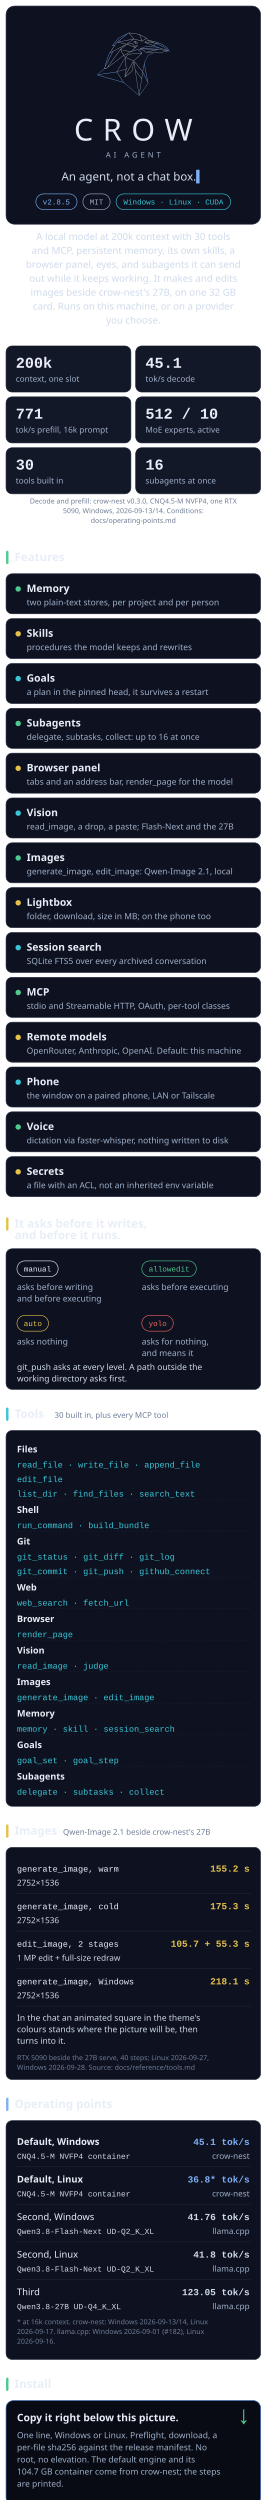
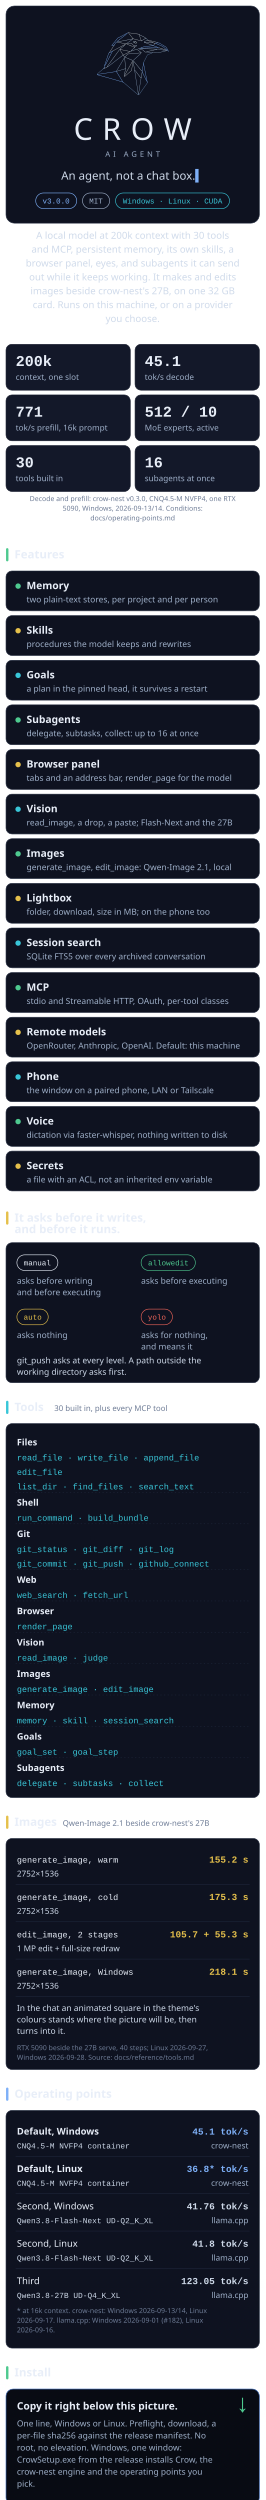
- <svg xmlns="http://www.w3.org/2000/svg" viewBox="0 0 440 4126" width="440" height="4126" role="img" aria-label="Crow: an agent, not a chat box. Features, tools, images, operating points.">
+ <svg xmlns="http://www.w3.org/2000/svg" viewBox="0 0 440 4146" width="440" height="4146" role="img" aria-label="Crow: an agent, not a chat box. Features, tools, images, operating points.">
  <rect x="10" y="10" width="420" height="360" rx="14" fill="#0e1220" stroke="#1c2438" />
  <g transform="translate(130 16) scale(0.176)">
    <g fill="none" stroke-width="3" stroke-linejoin="round" stroke-linecap="round">
      <path stroke="#6789b2" d="M642 273 650 285" />
      <path stroke="#6789b2" d="M699 404 693 409 651 426 615 496" />
      <path stroke="#6789b2" d="M239 554 183 601 178 610" />
      <path stroke="#6789b2" d="M650 689 573 799 567 802" />
      <path stroke="#6789b2" d="M428 688 563 803" />
      <path stroke="#90a7c2" d="M508 281 457 317" />
      <path stroke="#90a7c2" d="M647 289 622 301" />
      <path stroke="#90a7c2" d="M526 361 498 385" />
      <path stroke="#90a7c2" d="M755 371 820 386 823 389" />
      <path stroke="#90a7c2" d="M833 387 823 389" />
      <path stroke="#90a7c2" d="M823 389 758 405 699 404" />
      <path stroke="#90a7c2" d="M644 399 699 404" />
      <path stroke="#90a7c2" d="M587 414 515 480" />
      <path stroke="#90a7c2" d="M417 431 283 534 272 539" />
      <path stroke="#90a7c2" d="M436 453 433 454 362 573 360 581" />
      <path stroke="#90a7c2" d="M445 556 360 581" />
      <path stroke="#90a7c2" d="M530 572 564 793 567 794" />
      <path stroke="#90a7c2" d="M591 643 567 794" />
      <path stroke="#90a7c2" d="M563 803 567 802" />
      <path stroke="#90a7c2" d="M567 794 567 802" />
      <path stroke="#acbece" d="M572 235 625 261 635 269" />
      <path stroke="#acbece" d="M635 269 593 295" />
      <path stroke="#acbece" d="M635 269 642 273" />
      <path stroke="#acbece" d="M510 276 508 281" />
      <path stroke="#acbece" d="M510 276 376 302 368 306" />
      <path stroke="#acbece" d="M622 301 620 307 624 307" />
      <path stroke="#acbece" d="M534 297 515 302 517 306 532 313" />
      <path stroke="#acbece" d="M624 307 625 310 698 336 700 340" />
      <path stroke="#acbece" d="M624 307 699 311" />
      <path stroke="#acbece" d="M437 335 396 368" />
      <path stroke="#acbece" d="M549 337 544 345 529 355" />
      <path stroke="#acbece" d="M549 337 525 342" />
      <path stroke="#acbece" d="M498 385 497 390" />
      <path stroke="#acbece" d="M578 367 739 372" />
      <path stroke="#acbece" d="M562 369 575 370" />
      <path stroke="#acbece" d="M575 370 579 374 607 380 629 400 644 399" />
      <path stroke="#acbece" d="M739 372 737 375 648 395 644 399" />
      <path stroke="#acbece" d="M739 372 755 371" />
      <path stroke="#acbece" d="M388 376 275 531 272 539" />
      <path stroke="#acbece" d="M497 390 485 394" />
      <path stroke="#acbece" d="M497 390 551 373 590 403 591 407" />
      <path stroke="#acbece" d="M591 407 587 414" />
      <path stroke="#acbece" d="M591 407 465 418 438 447" />
      <path stroke="#acbece" d="M422 430 437 447" />
      <path stroke="#acbece" d="M438 448 515 480" />
      <path stroke="#acbece" d="M436 453 445 556" />
      <path stroke="#acbece" d="M515 484 523 488 594 575 600 578" />
      <path stroke="#acbece" d="M514 491 518 497 530 572" />
      <path stroke="#acbece" d="M272 539 265 547 248 551" />
      <path stroke="#acbece" d="M243 545 248 551" />
      <path stroke="#acbece" d="M248 551 239 554" />
      <path stroke="#acbece" d="M445 556 434 608 434 622" />
      <path stroke="#acbece" d="M530 572 535 574 587 642 591 643" />
      <path stroke="#acbece" d="M601 586 591 643" />
      <path stroke="#b9c0c4" d="M474 218 567 231 572 235" />
      <path stroke="#b9c0c4" d="M474 218 475 223 515 274" />
      <path stroke="#b9c0c4" d="M474 218 467 218" />
      <path stroke="#b9c0c4" d="M572 235 593 295" />
      <path stroke="#b9c0c4" d="M515 274 510 276" />
      <path stroke="#b9c0c4" d="M515 274 593 295" />
      <path stroke="#b9c0c4" d="M457 317 455 322" />
      <path stroke="#b9c0c4" d="M650 285 743 309 747 313" />
      <path stroke="#b9c0c4" d="M647 289 697 307 699 311" />
      <path stroke="#b9c0c4" d="M534 297 532 313" />
      <path stroke="#b9c0c4" d="M534 297 547 306 552 314 533 316 532 313" />
      <path stroke="#b9c0c4" d="M368 306 447 323" />
      <path stroke="#b9c0c4" d="M699 311 720 317" />
      <path stroke="#b9c0c4" d="M720 317 708 340" />
      <path stroke="#b9c0c4" d="M455 322 447 323" />
      <path stroke="#b9c0c4" d="M447 323 438 331" />
      <path stroke="#b9c0c4" d="M458 323 500 317 525 342" />
      <path stroke="#b9c0c4" d="M458 323 461 327 528 354" />
      <path stroke="#b9c0c4" d="M438 331 437 335" />
      <path stroke="#b9c0c4" d="M396 368 393 375" />
      <path stroke="#b9c0c4" d="M438 331 433 331 322 390" />
      <path stroke="#b9c0c4" d="M338 333 292 405" />
      <path stroke="#b9c0c4" d="M525 342 528 354" />
      <path stroke="#b9c0c4" d="M529 355 526 361" />
      <path stroke="#b9c0c4" d="M759 359 828 382" />
      <path stroke="#b9c0c4" d="M393 375 401 394 422 428" />
      <path stroke="#b9c0c4" d="M393 375 388 376" />
      <path stroke="#b9c0c4" d="M393 375 485 394" />
      <path stroke="#b9c0c4" d="M828 382 833 387" />
      <path stroke="#b9c0c4" d="M485 394 484 397 422 428" />
      <path stroke="#b9c0c4" d="M422 430 417 431" />
      <path stroke="#b9c0c4" d="M514 488 506 493 434 622" />
      <path stroke="#b9c0c4" d="M514 491 501 573 438 628 433 629" />
      <path stroke="#b9c0c4" d="M434 622 433 629" />
      <path stroke="#7eb0f8" d="M467 218 452 228" />
      <path stroke="#7eb0f8" d="M452 228 449 234 366 298 363 305" />
      <path stroke="#7eb0f8" d="M452 228 447 228 371 268 317 334 316 339" />
      <path stroke="#7eb0f8" d="M363 305 355 308 338 333" />
      <path stroke="#7eb0f8" d="M747 313 725 317" />
      <path stroke="#7eb0f8" d="M747 313 761 314 825 352 843 380 844 386" />
      <path stroke="#7eb0f8" d="M725 317 795 347 830 378" />
      <path stroke="#7eb0f8" d="M322 390 319 394" />
      <path stroke="#7eb0f8" d="M338 333 316 339" />
      <path stroke="#7eb0f8" d="M700 340 623 348 592 358 591 361" />
      <path stroke="#7eb0f8" d="M700 340 708 340" />
      <path stroke="#7eb0f8" d="M708 340 745 354 747 358" />
      <path stroke="#7eb0f8" d="M747 358 595 363 591 361" />
      <path stroke="#7eb0f8" d="M747 358 759 359" />
      <path stroke="#7eb0f8" d="M591 361 580 363 578 367" />
      <path stroke="#7eb0f8" d="M830 378 836 380 838 386" />
      <path stroke="#7eb0f8" d="M844 386 851 394" />
      <path stroke="#7eb0f8" d="M319 394 262 508 249 528" />
      <path stroke="#7eb0f8" d="M319 394 292 405" />
      <path stroke="#7eb0f8" d="M615 496 614 508" />
      <path stroke="#7eb0f8" d="M292 405 285 413 248 523 249 528" />
      <path stroke="#7eb0f8" d="M614 508 600 578" />
      <path stroke="#7eb0f8" d="M614 508 647 674" />
      <path stroke="#7eb0f8" d="M249 528 243 545" />
      <path stroke="#7eb0f8" d="M243 545 239 554" />
      <path stroke="#7eb0f8" d="M600 578 601 586" />
      <path stroke="#7eb0f8" d="M358 583 178 610" />
      <path stroke="#7eb0f8" d="M358 583 415 675 416 681" />
      <path stroke="#7eb0f8" d="M601 586 643 672 647 674" />
      <path stroke="#7eb0f8" d="M178 610 179 614 416 681" />
      <path stroke="#7eb0f8" d="M647 674 650 689" />
      <path stroke="#7eb0f8" d="M416 681 428 688" />
    </g>
  </g>
  <text x="220.0" y="232" font-family="-apple-system,BlinkMacSystemFont,'Segoe UI','Noto Sans',Helvetica,Arial,sans-serif" font-size="50" font-weight="300" fill="#e8eef8" text-anchor="middle" letter-spacing="16">CROW</text>
  <text x="220.0" y="260" font-family="-apple-system,BlinkMacSystemFont,'Segoe UI','Noto Sans',Helvetica,Arial,sans-serif" font-size="12.5" font-weight="400" fill="#9fb0c9" text-anchor="middle" letter-spacing="5">AI AGENT</text>
  <text x="220.0" y="298" text-anchor="middle" font-family="-apple-system,BlinkMacSystemFont,'Segoe UI','Noto Sans',Helvetica,Arial,sans-serif" font-size="19" fill="#cfdaea">An agent, not a chat box.<tspan fill="#7eb0f8">▍<animate attributeName="opacity" values="1;1;0;0" keyTimes="0;.5;.5;1" dur="1.1s" repeatCount="indefinite" />
    </tspan>
  </text>
  <rect x="59.2" y="320" width="68" height="26" rx="13" fill="none" stroke="#7eb0f8" />
-   <text x="93" y="337.5" font-family="ui-monospace,SFMono-Regular,'SF Mono',Menlo,Consolas,'Liberation Mono',monospace" font-size="12.5" font-weight="400" fill="#7eb0f8" text-anchor="middle" letter-spacing="0">v2.8.5</text>
+   <text x="93" y="337.5" font-family="ui-monospace,SFMono-Regular,'SF Mono',Menlo,Consolas,'Liberation Mono',monospace" font-size="12.5" font-weight="400" fill="#7eb0f8" text-anchor="middle" letter-spacing="0">v3.0.0</text>
  <rect x="136.8" y="320" width="45" height="26" rx="13" fill="none" stroke="#9fb0c9" />
  <text x="159.2" y="337.5" font-family="ui-monospace,SFMono-Regular,'SF Mono',Menlo,Consolas,'Liberation Mono',monospace" font-size="12.5" font-weight="400" fill="#9fb0c9" text-anchor="middle" letter-spacing="0">MIT</text>
  <rect x="191.6" y="320" width="189" height="26" rx="13" fill="none" stroke="#39c6d8" />
  <text x="286.2" y="337.5" font-family="ui-monospace,SFMono-Regular,'SF Mono',Menlo,Consolas,'Liberation Mono',monospace" font-size="12.5" font-weight="400" fill="#39c6d8" text-anchor="middle" letter-spacing="0">Windows · Linux · CUDA</text>
  <text x="220.0" y="396" font-family="-apple-system,BlinkMacSystemFont,'Segoe UI','Noto Sans',Helvetica,Arial,sans-serif" font-size="16" font-weight="400" fill="#cfdaea" text-anchor="middle" letter-spacing="0">A local model at 200k context with 30 tools</text>
  <text x="220.0" y="419" font-family="-apple-system,BlinkMacSystemFont,'Segoe UI','Noto Sans',Helvetica,Arial,sans-serif" font-size="16" font-weight="400" fill="#cfdaea" text-anchor="middle" letter-spacing="0">and MCP, persistent memory, its own skills, a</text>
  <text x="220.0" y="442" font-family="-apple-system,BlinkMacSystemFont,'Segoe UI','Noto Sans',Helvetica,Arial,sans-serif" font-size="16" font-weight="400" fill="#cfdaea" text-anchor="middle" letter-spacing="0">browser panel, eyes, and subagents it can send</text>
  <text x="220.0" y="465" font-family="-apple-system,BlinkMacSystemFont,'Segoe UI','Noto Sans',Helvetica,Arial,sans-serif" font-size="16" font-weight="400" fill="#cfdaea" text-anchor="middle" letter-spacing="0">out while it keeps working. It makes and edits</text>
  <text x="220.0" y="488" font-family="-apple-system,BlinkMacSystemFont,'Segoe UI','Noto Sans',Helvetica,Arial,sans-serif" font-size="16" font-weight="400" fill="#cfdaea" text-anchor="middle" letter-spacing="0">images beside crow-nest's 27B, on one 32 GB</text>
  <text x="220.0" y="511" font-family="-apple-system,BlinkMacSystemFont,'Segoe UI','Noto Sans',Helvetica,Arial,sans-serif" font-size="16" font-weight="400" fill="#cfdaea" text-anchor="middle" letter-spacing="0">card. Runs on this machine, or on a provider</text>
  <text x="220.0" y="534" font-family="-apple-system,BlinkMacSystemFont,'Segoe UI','Noto Sans',Helvetica,Arial,sans-serif" font-size="16" font-weight="400" fill="#cfdaea" text-anchor="middle" letter-spacing="0">you choose.</text>
  <rect x="10" y="571" width="206" height="76" rx="10" fill="#131829" stroke="#131829" />
  <text x="26" y="607" font-family="ui-monospace,SFMono-Regular,'SF Mono',Menlo,Consolas,'Liberation Mono',monospace" font-size="25" font-weight="600" fill="#e8eef8" text-anchor="start" letter-spacing="0">200k</text>
  <text x="26" y="630" font-family="-apple-system,BlinkMacSystemFont,'Segoe UI','Noto Sans',Helvetica,Arial,sans-serif" font-size="13.5" font-weight="400" fill="#9fb0c9" text-anchor="start" letter-spacing="0">context, one slot</text>
  <rect x="224" y="571" width="206" height="76" rx="10" fill="#131829" stroke="#131829" />
  <text x="240" y="607" font-family="ui-monospace,SFMono-Regular,'SF Mono',Menlo,Consolas,'Liberation Mono',monospace" font-size="25" font-weight="600" fill="#e8eef8" text-anchor="start" letter-spacing="0">45.1</text>
  <text x="240" y="630" font-family="-apple-system,BlinkMacSystemFont,'Segoe UI','Noto Sans',Helvetica,Arial,sans-serif" font-size="13.5" font-weight="400" fill="#9fb0c9" text-anchor="start" letter-spacing="0">tok/s decode</text>
  <rect x="10" y="655" width="206" height="76" rx="10" fill="#131829" stroke="#131829" />
  <text x="26" y="691" font-family="ui-monospace,SFMono-Regular,'SF Mono',Menlo,Consolas,'Liberation Mono',monospace" font-size="25" font-weight="600" fill="#e8eef8" text-anchor="start" letter-spacing="0">771</text>
  <text x="26" y="714" font-family="-apple-system,BlinkMacSystemFont,'Segoe UI','Noto Sans',Helvetica,Arial,sans-serif" font-size="13.5" font-weight="400" fill="#9fb0c9" text-anchor="start" letter-spacing="0">tok/s prefill, 16k prompt</text>
  <rect x="224" y="655" width="206" height="76" rx="10" fill="#131829" stroke="#131829" />
  <text x="240" y="691" font-family="ui-monospace,SFMono-Regular,'SF Mono',Menlo,Consolas,'Liberation Mono',monospace" font-size="25" font-weight="600" fill="#e8eef8" text-anchor="start" letter-spacing="0">512 / 10</text>
  <text x="240" y="714" font-family="-apple-system,BlinkMacSystemFont,'Segoe UI','Noto Sans',Helvetica,Arial,sans-serif" font-size="13.5" font-weight="400" fill="#9fb0c9" text-anchor="start" letter-spacing="0">MoE experts, active</text>
  <rect x="10" y="739" width="206" height="76" rx="10" fill="#131829" stroke="#131829" />
  <text x="26" y="775" font-family="ui-monospace,SFMono-Regular,'SF Mono',Menlo,Consolas,'Liberation Mono',monospace" font-size="25" font-weight="600" fill="#e8eef8" text-anchor="start" letter-spacing="0">30</text>
  <text x="26" y="798" font-family="-apple-system,BlinkMacSystemFont,'Segoe UI','Noto Sans',Helvetica,Arial,sans-serif" font-size="13.5" font-weight="400" fill="#9fb0c9" text-anchor="start" letter-spacing="0">tools built in</text>
  <rect x="224" y="739" width="206" height="76" rx="10" fill="#131829" stroke="#131829" />
  <text x="240" y="775" font-family="ui-monospace,SFMono-Regular,'SF Mono',Menlo,Consolas,'Liberation Mono',monospace" font-size="25" font-weight="600" fill="#e8eef8" text-anchor="start" letter-spacing="0">16</text>
  <text x="240" y="798" font-family="-apple-system,BlinkMacSystemFont,'Segoe UI','Noto Sans',Helvetica,Arial,sans-serif" font-size="13.5" font-weight="400" fill="#9fb0c9" text-anchor="start" letter-spacing="0">subagents at once</text>
  <text x="220.0" y="831" font-family="-apple-system,BlinkMacSystemFont,'Segoe UI','Noto Sans',Helvetica,Arial,sans-serif" font-size="11.5" font-weight="400" fill="#6d7b95" text-anchor="middle" letter-spacing="0">Decode and prefill: crow-nest v0.3.0, CNQ4.5-M NVFP4, one RTX</text>
  <text x="220.0" y="847" font-family="-apple-system,BlinkMacSystemFont,'Segoe UI','Noto Sans',Helvetica,Arial,sans-serif" font-size="11.5" font-weight="400" fill="#6d7b95" text-anchor="middle" letter-spacing="0">5090, Windows, 2026-09-13/14. Conditions:</text>
  <text x="220.0" y="863" font-family="-apple-system,BlinkMacSystemFont,'Segoe UI','Noto Sans',Helvetica,Arial,sans-serif" font-size="11.5" font-weight="400" fill="#6d7b95" text-anchor="middle" letter-spacing="0">docs/operating-points.md</text>
  <rect x="10" y="909" width="4" height="22" rx="2" fill="#4ec98f" />
  <text x="24" y="926" font-family="-apple-system,BlinkMacSystemFont,'Segoe UI','Noto Sans',Helvetica,Arial,sans-serif" font-size="19" font-weight="600" fill="#e8eef8" text-anchor="start" letter-spacing="0">Features</text>
  <rect x="10" y="947" width="420" height="66" rx="10" fill="#0e1220" stroke="#1c2438" />
  <circle cx="30" cy="972" r="4.5" fill="#4ec98f" />
  <text x="44" y="977" font-family="-apple-system,BlinkMacSystemFont,'Segoe UI','Noto Sans',Helvetica,Arial,sans-serif" font-size="17" font-weight="600" fill="#e8eef8" text-anchor="start" letter-spacing="0">Memory</text>
  <text x="44" y="999" font-family="-apple-system,BlinkMacSystemFont,'Segoe UI','Noto Sans',Helvetica,Arial,sans-serif" font-size="14" font-weight="400" fill="#9fb0c9" text-anchor="start" letter-spacing="0">two plain-text stores, per project and per person</text>
  <rect x="10" y="1021" width="420" height="66" rx="10" fill="#0e1220" stroke="#1c2438" />
  <circle cx="30" cy="1046" r="4.5" fill="#e5c04b" />
  <text x="44" y="1051" font-family="-apple-system,BlinkMacSystemFont,'Segoe UI','Noto Sans',Helvetica,Arial,sans-serif" font-size="17" font-weight="600" fill="#e8eef8" text-anchor="start" letter-spacing="0">Skills</text>
  <text x="44" y="1073" font-family="-apple-system,BlinkMacSystemFont,'Segoe UI','Noto Sans',Helvetica,Arial,sans-serif" font-size="14" font-weight="400" fill="#9fb0c9" text-anchor="start" letter-spacing="0">procedures the model keeps and rewrites</text>
  <rect x="10" y="1095" width="420" height="66" rx="10" fill="#0e1220" stroke="#1c2438" />
  <circle cx="30" cy="1120" r="4.5" fill="#39c6d8" />
  <text x="44" y="1125" font-family="-apple-system,BlinkMacSystemFont,'Segoe UI','Noto Sans',Helvetica,Arial,sans-serif" font-size="17" font-weight="600" fill="#e8eef8" text-anchor="start" letter-spacing="0">Goals</text>
  <text x="44" y="1147" font-family="-apple-system,BlinkMacSystemFont,'Segoe UI','Noto Sans',Helvetica,Arial,sans-serif" font-size="14" font-weight="400" fill="#9fb0c9" text-anchor="start" letter-spacing="0">a plan in the pinned head, it survives a restart</text>
  <rect x="10" y="1169" width="420" height="66" rx="10" fill="#0e1220" stroke="#1c2438" />
  <circle cx="30" cy="1194" r="4.5" fill="#4ec98f" />
  <text x="44" y="1199" font-family="-apple-system,BlinkMacSystemFont,'Segoe UI','Noto Sans',Helvetica,Arial,sans-serif" font-size="17" font-weight="600" fill="#e8eef8" text-anchor="start" letter-spacing="0">Subagents</text>
  <text x="44" y="1221" font-family="-apple-system,BlinkMacSystemFont,'Segoe UI','Noto Sans',Helvetica,Arial,sans-serif" font-size="14" font-weight="400" fill="#9fb0c9" text-anchor="start" letter-spacing="0">delegate, subtasks, collect: up to 16 at once</text>
  <rect x="10" y="1243" width="420" height="66" rx="10" fill="#0e1220" stroke="#1c2438" />
  <circle cx="30" cy="1268" r="4.5" fill="#e5c04b" />
  <text x="44" y="1273" font-family="-apple-system,BlinkMacSystemFont,'Segoe UI','Noto Sans',Helvetica,Arial,sans-serif" font-size="17" font-weight="600" fill="#e8eef8" text-anchor="start" letter-spacing="0">Browser panel</text>
  <text x="44" y="1295" font-family="-apple-system,BlinkMacSystemFont,'Segoe UI','Noto Sans',Helvetica,Arial,sans-serif" font-size="14" font-weight="400" fill="#9fb0c9" text-anchor="start" letter-spacing="0">tabs and an address bar, render_page for the model</text>
  <rect x="10" y="1317" width="420" height="66" rx="10" fill="#0e1220" stroke="#1c2438" />
  <circle cx="30" cy="1342" r="4.5" fill="#39c6d8" />
  <text x="44" y="1347" font-family="-apple-system,BlinkMacSystemFont,'Segoe UI','Noto Sans',Helvetica,Arial,sans-serif" font-size="17" font-weight="600" fill="#e8eef8" text-anchor="start" letter-spacing="0">Vision</text>
  <text x="44" y="1369" font-family="-apple-system,BlinkMacSystemFont,'Segoe UI','Noto Sans',Helvetica,Arial,sans-serif" font-size="14" font-weight="400" fill="#9fb0c9" text-anchor="start" letter-spacing="0">read_image, a drop, a paste; Flash-Next and the 27B</text>
  <rect x="10" y="1391" width="420" height="66" rx="10" fill="#0e1220" stroke="#1c2438" />
  <circle cx="30" cy="1416" r="4.5" fill="#4ec98f" />
  <text x="44" y="1421" font-family="-apple-system,BlinkMacSystemFont,'Segoe UI','Noto Sans',Helvetica,Arial,sans-serif" font-size="17" font-weight="600" fill="#e8eef8" text-anchor="start" letter-spacing="0">Images</text>
  <text x="44" y="1443" font-family="-apple-system,BlinkMacSystemFont,'Segoe UI','Noto Sans',Helvetica,Arial,sans-serif" font-size="14" font-weight="400" fill="#9fb0c9" text-anchor="start" letter-spacing="0">generate_image, edit_image: Qwen-Image 2.1, local</text>
  <rect x="10" y="1465" width="420" height="66" rx="10" fill="#0e1220" stroke="#1c2438" />
  <circle cx="30" cy="1490" r="4.5" fill="#e5c04b" />
  <text x="44" y="1495" font-family="-apple-system,BlinkMacSystemFont,'Segoe UI','Noto Sans',Helvetica,Arial,sans-serif" font-size="17" font-weight="600" fill="#e8eef8" text-anchor="start" letter-spacing="0">Lightbox</text>
  <text x="44" y="1517" font-family="-apple-system,BlinkMacSystemFont,'Segoe UI','Noto Sans',Helvetica,Arial,sans-serif" font-size="14" font-weight="400" fill="#9fb0c9" text-anchor="start" letter-spacing="0">folder, download, size in MB; on the phone too</text>
  <rect x="10" y="1539" width="420" height="66" rx="10" fill="#0e1220" stroke="#1c2438" />
  <circle cx="30" cy="1564" r="4.5" fill="#39c6d8" />
  <text x="44" y="1569" font-family="-apple-system,BlinkMacSystemFont,'Segoe UI','Noto Sans',Helvetica,Arial,sans-serif" font-size="17" font-weight="600" fill="#e8eef8" text-anchor="start" letter-spacing="0">Session search</text>
  <text x="44" y="1591" font-family="-apple-system,BlinkMacSystemFont,'Segoe UI','Noto Sans',Helvetica,Arial,sans-serif" font-size="14" font-weight="400" fill="#9fb0c9" text-anchor="start" letter-spacing="0">SQLite FTS5 over every archived conversation</text>
  <rect x="10" y="1613" width="420" height="66" rx="10" fill="#0e1220" stroke="#1c2438" />
  <circle cx="30" cy="1638" r="4.5" fill="#4ec98f" />
  <text x="44" y="1643" font-family="-apple-system,BlinkMacSystemFont,'Segoe UI','Noto Sans',Helvetica,Arial,sans-serif" font-size="17" font-weight="600" fill="#e8eef8" text-anchor="start" letter-spacing="0">MCP</text>
  <text x="44" y="1665" font-family="-apple-system,BlinkMacSystemFont,'Segoe UI','Noto Sans',Helvetica,Arial,sans-serif" font-size="14" font-weight="400" fill="#9fb0c9" text-anchor="start" letter-spacing="0">stdio and Streamable HTTP, OAuth, per-tool classes</text>
  <rect x="10" y="1687" width="420" height="66" rx="10" fill="#0e1220" stroke="#1c2438" />
  <circle cx="30" cy="1712" r="4.5" fill="#e5c04b" />
  <text x="44" y="1717" font-family="-apple-system,BlinkMacSystemFont,'Segoe UI','Noto Sans',Helvetica,Arial,sans-serif" font-size="17" font-weight="600" fill="#e8eef8" text-anchor="start" letter-spacing="0">Remote models</text>
  <text x="44" y="1739" font-family="-apple-system,BlinkMacSystemFont,'Segoe UI','Noto Sans',Helvetica,Arial,sans-serif" font-size="14" font-weight="400" fill="#9fb0c9" text-anchor="start" letter-spacing="0">OpenRouter, Anthropic, OpenAI. Default: this machine</text>
  <rect x="10" y="1761" width="420" height="66" rx="10" fill="#0e1220" stroke="#1c2438" />
  <circle cx="30" cy="1786" r="4.5" fill="#39c6d8" />
  <text x="44" y="1791" font-family="-apple-system,BlinkMacSystemFont,'Segoe UI','Noto Sans',Helvetica,Arial,sans-serif" font-size="17" font-weight="600" fill="#e8eef8" text-anchor="start" letter-spacing="0">Phone</text>
  <text x="44" y="1813" font-family="-apple-system,BlinkMacSystemFont,'Segoe UI','Noto Sans',Helvetica,Arial,sans-serif" font-size="14" font-weight="400" fill="#9fb0c9" text-anchor="start" letter-spacing="0">the window on a paired phone, LAN or Tailscale</text>
  <rect x="10" y="1835" width="420" height="66" rx="10" fill="#0e1220" stroke="#1c2438" />
  <circle cx="30" cy="1860" r="4.5" fill="#4ec98f" />
  <text x="44" y="1865" font-family="-apple-system,BlinkMacSystemFont,'Segoe UI','Noto Sans',Helvetica,Arial,sans-serif" font-size="17" font-weight="600" fill="#e8eef8" text-anchor="start" letter-spacing="0">Voice</text>
  <text x="44" y="1887" font-family="-apple-system,BlinkMacSystemFont,'Segoe UI','Noto Sans',Helvetica,Arial,sans-serif" font-size="14" font-weight="400" fill="#9fb0c9" text-anchor="start" letter-spacing="0">dictation via faster-whisper, nothing written to disk</text>
  <rect x="10" y="1909" width="420" height="66" rx="10" fill="#0e1220" stroke="#1c2438" />
  <circle cx="30" cy="1934" r="4.5" fill="#e5c04b" />
  <text x="44" y="1939" font-family="-apple-system,BlinkMacSystemFont,'Segoe UI','Noto Sans',Helvetica,Arial,sans-serif" font-size="17" font-weight="600" fill="#e8eef8" text-anchor="start" letter-spacing="0">Secrets</text>
  <text x="44" y="1961" font-family="-apple-system,BlinkMacSystemFont,'Segoe UI','Noto Sans',Helvetica,Arial,sans-serif" font-size="14" font-weight="400" fill="#9fb0c9" text-anchor="start" letter-spacing="0">a file with an ACL, not an inherited env variable</text>
  <rect x="10" y="2009" width="4" height="22" rx="2" fill="#e5c04b" />
  <text x="24" y="2026" font-family="-apple-system,BlinkMacSystemFont,'Segoe UI','Noto Sans',Helvetica,Arial,sans-serif" font-size="19" font-weight="600" fill="#e8eef8" text-anchor="start" letter-spacing="0">It asks before it writes,</text>
  <text x="24" y="2045" font-family="-apple-system,BlinkMacSystemFont,'Segoe UI','Noto Sans',Helvetica,Arial,sans-serif" font-size="19" font-weight="600" fill="#e8eef8" text-anchor="start" letter-spacing="0">and before it runs.</text>
  <rect x="10" y="2061" width="420" height="232" rx="10" fill="#0e1220" stroke="#1c2438" />
  <rect x="28" y="2081" width="68" height="26" rx="13" fill="none" stroke="#e8eef8" />
  <text x="61.8" y="2098.5" font-family="ui-monospace,SFMono-Regular,'SF Mono',Menlo,Consolas,'Liberation Mono',monospace" font-size="12.5" font-weight="400" fill="#e8eef8" text-anchor="middle" letter-spacing="0">manual</text>
  <text x="28" y="2129" font-family="-apple-system,BlinkMacSystemFont,'Segoe UI','Noto Sans',Helvetica,Arial,sans-serif" font-size="14" font-weight="400" fill="#9fb0c9" text-anchor="start" letter-spacing="0">asks before writing</text>
  <text x="28" y="2148" font-family="-apple-system,BlinkMacSystemFont,'Segoe UI','Noto Sans',Helvetica,Arial,sans-serif" font-size="14" font-weight="400" fill="#9fb0c9" text-anchor="start" letter-spacing="0">and before executing</text>
  <rect x="234" y="2081" width="90" height="26" rx="13" fill="none" stroke="#4ec98f" />
  <text x="279.2" y="2098.5" font-family="ui-monospace,SFMono-Regular,'SF Mono',Menlo,Consolas,'Liberation Mono',monospace" font-size="12.5" font-weight="400" fill="#4ec98f" text-anchor="middle" letter-spacing="0">allowedit</text>
  <text x="234" y="2129" font-family="-apple-system,BlinkMacSystemFont,'Segoe UI','Noto Sans',Helvetica,Arial,sans-serif" font-size="14" font-weight="400" fill="#9fb0c9" text-anchor="start" letter-spacing="0">asks before executing</text>
  <rect x="28" y="2171" width="52" height="26" rx="13" fill="none" stroke="#e5c04b" />
  <text x="54.2" y="2188.5" font-family="ui-monospace,SFMono-Regular,'SF Mono',Menlo,Consolas,'Liberation Mono',monospace" font-size="12.5" font-weight="400" fill="#e5c04b" text-anchor="middle" letter-spacing="0">auto</text>
  <text x="28" y="2219" font-family="-apple-system,BlinkMacSystemFont,'Segoe UI','Noto Sans',Helvetica,Arial,sans-serif" font-size="14" font-weight="400" fill="#9fb0c9" text-anchor="start" letter-spacing="0">asks nothing</text>
  <rect x="234" y="2171" width="52" height="26" rx="13" fill="none" stroke="#f0655a" />
  <text x="260.2" y="2188.5" font-family="ui-monospace,SFMono-Regular,'SF Mono',Menlo,Consolas,'Liberation Mono',monospace" font-size="12.5" font-weight="400" fill="#f0655a" text-anchor="middle" letter-spacing="0">yolo</text>
  <text x="234" y="2219" font-family="-apple-system,BlinkMacSystemFont,'Segoe UI','Noto Sans',Helvetica,Arial,sans-serif" font-size="14" font-weight="400" fill="#9fb0c9" text-anchor="start" letter-spacing="0">asks for nothing,</text>
  <text x="234" y="2238" font-family="-apple-system,BlinkMacSystemFont,'Segoe UI','Noto Sans',Helvetica,Arial,sans-serif" font-size="14" font-weight="400" fill="#9fb0c9" text-anchor="start" letter-spacing="0">and means it</text>
  <text x="28" y="2261" font-family="-apple-system,BlinkMacSystemFont,'Segoe UI','Noto Sans',Helvetica,Arial,sans-serif" font-size="14" font-weight="400" fill="#cfdaea" text-anchor="start" letter-spacing="0">git_push asks at every level. A path outside the</text>
  <text x="28" y="2280" font-family="-apple-system,BlinkMacSystemFont,'Segoe UI','Noto Sans',Helvetica,Arial,sans-serif" font-size="14" font-weight="400" fill="#cfdaea" text-anchor="start" letter-spacing="0">working directory asks first.</text>
  <rect x="10" y="2323" width="4" height="22" rx="2" fill="#39c6d8" />
  <text x="24" y="2340" font-family="-apple-system,BlinkMacSystemFont,'Segoe UI','Noto Sans',Helvetica,Arial,sans-serif" font-size="19" font-weight="600" fill="#e8eef8" text-anchor="start" letter-spacing="0">Tools</text>
  <text x="90" y="2340" font-family="-apple-system,BlinkMacSystemFont,'Segoe UI','Noto Sans',Helvetica,Arial,sans-serif" font-size="13" font-weight="400" fill="#6d7b95" text-anchor="start" letter-spacing="0">30 built in, plus every MCP tool</text>
  <rect x="10" y="2361" width="420" height="620" rx="10" fill="#0e1220" stroke="#1c2438" />
  <text x="28" y="2397" font-family="-apple-system,BlinkMacSystemFont,'Segoe UI','Noto Sans',Helvetica,Arial,sans-serif" font-size="15" font-weight="600" fill="#e8eef8" text-anchor="start" letter-spacing="0">Files</text>
  <text x="28" y="2422" font-family="ui-monospace,SFMono-Regular,'SF Mono',Menlo,Consolas,'Liberation Mono',monospace" font-size="14" font-weight="400" fill="#39c6d8" text-anchor="start" letter-spacing="0">read_file · write_file · append_file</text>
  <text x="28" y="2446" font-family="ui-monospace,SFMono-Regular,'SF Mono',Menlo,Consolas,'Liberation Mono',monospace" font-size="14" font-weight="400" fill="#39c6d8" text-anchor="start" letter-spacing="0">edit_file</text>
  <text x="28" y="2470" font-family="ui-monospace,SFMono-Regular,'SF Mono',Menlo,Consolas,'Liberation Mono',monospace" font-size="14" font-weight="400" fill="#39c6d8" text-anchor="start" letter-spacing="0">list_dir · find_files · search_text</text>
  <line x1="26" y1="2475" x2="414" y2="2475" stroke="#1c2438" stroke-dasharray="2 4" />
  <text x="28" y="2497" font-family="-apple-system,BlinkMacSystemFont,'Segoe UI','Noto Sans',Helvetica,Arial,sans-serif" font-size="15" font-weight="600" fill="#e8eef8" text-anchor="start" letter-spacing="0">Shell</text>
  <text x="28" y="2522" font-family="ui-monospace,SFMono-Regular,'SF Mono',Menlo,Consolas,'Liberation Mono',monospace" font-size="14" font-weight="400" fill="#39c6d8" text-anchor="start" letter-spacing="0">run_command · build_bundle</text>
  <line x1="26" y1="2527" x2="414" y2="2527" stroke="#1c2438" stroke-dasharray="2 4" />
  <text x="28" y="2549" font-family="-apple-system,BlinkMacSystemFont,'Segoe UI','Noto Sans',Helvetica,Arial,sans-serif" font-size="15" font-weight="600" fill="#e8eef8" text-anchor="start" letter-spacing="0">Git</text>
  <text x="28" y="2574" font-family="ui-monospace,SFMono-Regular,'SF Mono',Menlo,Consolas,'Liberation Mono',monospace" font-size="14" font-weight="400" fill="#39c6d8" text-anchor="start" letter-spacing="0">git_status · git_diff · git_log</text>
  <text x="28" y="2598" font-family="ui-monospace,SFMono-Regular,'SF Mono',Menlo,Consolas,'Liberation Mono',monospace" font-size="14" font-weight="400" fill="#39c6d8" text-anchor="start" letter-spacing="0">git_commit · git_push · github_connect</text>
  <line x1="26" y1="2603" x2="414" y2="2603" stroke="#1c2438" stroke-dasharray="2 4" />
  <text x="28" y="2625" font-family="-apple-system,BlinkMacSystemFont,'Segoe UI','Noto Sans',Helvetica,Arial,sans-serif" font-size="15" font-weight="600" fill="#e8eef8" text-anchor="start" letter-spacing="0">Web</text>
  <text x="28" y="2650" font-family="ui-monospace,SFMono-Regular,'SF Mono',Menlo,Consolas,'Liberation Mono',monospace" font-size="14" font-weight="400" fill="#39c6d8" text-anchor="start" letter-spacing="0">web_search · fetch_url</text>
  <line x1="26" y1="2655" x2="414" y2="2655" stroke="#1c2438" stroke-dasharray="2 4" />
  <text x="28" y="2677" font-family="-apple-system,BlinkMacSystemFont,'Segoe UI','Noto Sans',Helvetica,Arial,sans-serif" font-size="15" font-weight="600" fill="#e8eef8" text-anchor="start" letter-spacing="0">Browser</text>
  <text x="28" y="2702" font-family="ui-monospace,SFMono-Regular,'SF Mono',Menlo,Consolas,'Liberation Mono',monospace" font-size="14" font-weight="400" fill="#39c6d8" text-anchor="start" letter-spacing="0">render_page</text>
  <line x1="26" y1="2707" x2="414" y2="2707" stroke="#1c2438" stroke-dasharray="2 4" />
  <text x="28" y="2729" font-family="-apple-system,BlinkMacSystemFont,'Segoe UI','Noto Sans',Helvetica,Arial,sans-serif" font-size="15" font-weight="600" fill="#e8eef8" text-anchor="start" letter-spacing="0">Vision</text>
  <text x="28" y="2754" font-family="ui-monospace,SFMono-Regular,'SF Mono',Menlo,Consolas,'Liberation Mono',monospace" font-size="14" font-weight="400" fill="#39c6d8" text-anchor="start" letter-spacing="0">read_image · judge</text>
  <line x1="26" y1="2759" x2="414" y2="2759" stroke="#1c2438" stroke-dasharray="2 4" />
  <text x="28" y="2781" font-family="-apple-system,BlinkMacSystemFont,'Segoe UI','Noto Sans',Helvetica,Arial,sans-serif" font-size="15" font-weight="600" fill="#e8eef8" text-anchor="start" letter-spacing="0">Images</text>
  <text x="28" y="2806" font-family="ui-monospace,SFMono-Regular,'SF Mono',Menlo,Consolas,'Liberation Mono',monospace" font-size="14" font-weight="400" fill="#39c6d8" text-anchor="start" letter-spacing="0">generate_image · edit_image</text>
  <line x1="26" y1="2811" x2="414" y2="2811" stroke="#1c2438" stroke-dasharray="2 4" />
  <text x="28" y="2833" font-family="-apple-system,BlinkMacSystemFont,'Segoe UI','Noto Sans',Helvetica,Arial,sans-serif" font-size="15" font-weight="600" fill="#e8eef8" text-anchor="start" letter-spacing="0">Memory</text>
  <text x="28" y="2858" font-family="ui-monospace,SFMono-Regular,'SF Mono',Menlo,Consolas,'Liberation Mono',monospace" font-size="14" font-weight="400" fill="#39c6d8" text-anchor="start" letter-spacing="0">memory · skill · session_search</text>
  <line x1="26" y1="2863" x2="414" y2="2863" stroke="#1c2438" stroke-dasharray="2 4" />
  <text x="28" y="2885" font-family="-apple-system,BlinkMacSystemFont,'Segoe UI','Noto Sans',Helvetica,Arial,sans-serif" font-size="15" font-weight="600" fill="#e8eef8" text-anchor="start" letter-spacing="0">Goals</text>
  <text x="28" y="2910" font-family="ui-monospace,SFMono-Regular,'SF Mono',Menlo,Consolas,'Liberation Mono',monospace" font-size="14" font-weight="400" fill="#39c6d8" text-anchor="start" letter-spacing="0">goal_set · goal_step</text>
  <line x1="26" y1="2915" x2="414" y2="2915" stroke="#1c2438" stroke-dasharray="2 4" />
  <text x="28" y="2937" font-family="-apple-system,BlinkMacSystemFont,'Segoe UI','Noto Sans',Helvetica,Arial,sans-serif" font-size="15" font-weight="600" fill="#e8eef8" text-anchor="start" letter-spacing="0">Subagents</text>
  <text x="28" y="2962" font-family="ui-monospace,SFMono-Regular,'SF Mono',Menlo,Consolas,'Liberation Mono',monospace" font-size="14" font-weight="400" fill="#39c6d8" text-anchor="start" letter-spacing="0">delegate · subtasks · collect</text>
  <rect x="10" y="3011" width="4" height="22" rx="2" fill="#e5c04b" />
  <text x="24" y="3028" font-family="-apple-system,BlinkMacSystemFont,'Segoe UI','Noto Sans',Helvetica,Arial,sans-serif" font-size="19" font-weight="600" fill="#e8eef8" text-anchor="start" letter-spacing="0">Images</text>
  <text x="104" y="3028" font-family="-apple-system,BlinkMacSystemFont,'Segoe UI','Noto Sans',Helvetica,Arial,sans-serif" font-size="13" font-weight="400" fill="#6d7b95" text-anchor="start" letter-spacing="0">Qwen-Image 2.1 beside crow-nest's 27B</text>
  <rect x="10" y="3049" width="420" height="383" rx="10" fill="#0e1220" stroke="#1c2438" />
  <text x="28" y="3089" font-family="ui-monospace,SFMono-Regular,'SF Mono',Menlo,Consolas,'Liberation Mono',monospace" font-size="14" font-weight="400" fill="#e8eef8" text-anchor="start" letter-spacing="0">generate_image, warm</text>
  <text x="412" y="3089" font-family="ui-monospace,SFMono-Regular,'SF Mono',Menlo,Consolas,'Liberation Mono',monospace" font-size="15.5" font-weight="600" fill="#e5c04b" text-anchor="end" letter-spacing="0">155.2 s</text>
  <text x="28" y="3112" font-family="-apple-system,BlinkMacSystemFont,'Segoe UI','Noto Sans',Helvetica,Arial,sans-serif" font-size="13.5" font-weight="400" fill="#cfdaea" text-anchor="start" letter-spacing="0">2752×1536</text>
  <line x1="26" y1="3125" x2="414" y2="3125" stroke="#1c2438" />
  <text x="28" y="3151" font-family="ui-monospace,SFMono-Regular,'SF Mono',Menlo,Consolas,'Liberation Mono',monospace" font-size="14" font-weight="400" fill="#e8eef8" text-anchor="start" letter-spacing="0">generate_image, cold</text>
  <text x="412" y="3151" font-family="ui-monospace,SFMono-Regular,'SF Mono',Menlo,Consolas,'Liberation Mono',monospace" font-size="15.5" font-weight="600" fill="#e5c04b" text-anchor="end" letter-spacing="0">175.3 s</text>
  <text x="28" y="3174" font-family="-apple-system,BlinkMacSystemFont,'Segoe UI','Noto Sans',Helvetica,Arial,sans-serif" font-size="13.5" font-weight="400" fill="#cfdaea" text-anchor="start" letter-spacing="0">2752×1536</text>
  <line x1="26" y1="3187" x2="414" y2="3187" stroke="#1c2438" />
  <text x="28" y="3213" font-family="ui-monospace,SFMono-Regular,'SF Mono',Menlo,Consolas,'Liberation Mono',monospace" font-size="14" font-weight="400" fill="#e8eef8" text-anchor="start" letter-spacing="0">edit_image, 2 stages</text>
  <text x="412" y="3213" font-family="ui-monospace,SFMono-Regular,'SF Mono',Menlo,Consolas,'Liberation Mono',monospace" font-size="15.5" font-weight="600" fill="#e5c04b" text-anchor="end" letter-spacing="0">105.7 + 55.3 s</text>
  <text x="28" y="3236" font-family="-apple-system,BlinkMacSystemFont,'Segoe UI','Noto Sans',Helvetica,Arial,sans-serif" font-size="13.5" font-weight="400" fill="#cfdaea" text-anchor="start" letter-spacing="0">1 MP edit + full-size redraw</text>
  <line x1="26" y1="3249" x2="414" y2="3249" stroke="#1c2438" />
  <text x="28" y="3275" font-family="ui-monospace,SFMono-Regular,'SF Mono',Menlo,Consolas,'Liberation Mono',monospace" font-size="14" font-weight="400" fill="#e8eef8" text-anchor="start" letter-spacing="0">generate_image, Windows</text>
  <text x="412" y="3275" font-family="ui-monospace,SFMono-Regular,'SF Mono',Menlo,Consolas,'Liberation Mono',monospace" font-size="15.5" font-weight="600" fill="#e5c04b" text-anchor="end" letter-spacing="0">218.1 s</text>
  <text x="28" y="3298" font-family="-apple-system,BlinkMacSystemFont,'Segoe UI','Noto Sans',Helvetica,Arial,sans-serif" font-size="13.5" font-weight="400" fill="#cfdaea" text-anchor="start" letter-spacing="0">2752×1536</text>
  <line x1="26" y1="3311" x2="414" y2="3311" stroke="#1c2438" />
  <text x="28" y="3335" font-family="-apple-system,BlinkMacSystemFont,'Segoe UI','Noto Sans',Helvetica,Arial,sans-serif" font-size="14" font-weight="400" fill="#cfdaea" text-anchor="start" letter-spacing="0">In the chat an animated square in the theme's</text>
  <text x="28" y="3354" font-family="-apple-system,BlinkMacSystemFont,'Segoe UI','Noto Sans',Helvetica,Arial,sans-serif" font-size="14" font-weight="400" fill="#cfdaea" text-anchor="start" letter-spacing="0">colours stands where the picture will be, then</text>
  <text x="28" y="3373" font-family="-apple-system,BlinkMacSystemFont,'Segoe UI','Noto Sans',Helvetica,Arial,sans-serif" font-size="14" font-weight="400" fill="#cfdaea" text-anchor="start" letter-spacing="0">turns into it.</text>
  <text x="28" y="3400" font-family="-apple-system,BlinkMacSystemFont,'Segoe UI','Noto Sans',Helvetica,Arial,sans-serif" font-size="11.5" font-weight="400" fill="#6d7b95" text-anchor="start" letter-spacing="0">RTX 5090 beside the 27B serve, 40 steps; Linux 2026-09-27,</text>
  <text x="28" y="3416" font-family="-apple-system,BlinkMacSystemFont,'Segoe UI','Noto Sans',Helvetica,Arial,sans-serif" font-size="11.5" font-weight="400" fill="#6d7b95" text-anchor="start" letter-spacing="0">Windows 2026-09-28. Source: docs/reference/tools.md</text>
  <rect x="10" y="3462" width="4" height="22" rx="2" fill="#7eb0f8" />
  <text x="24" y="3479" font-family="-apple-system,BlinkMacSystemFont,'Segoe UI','Noto Sans',Helvetica,Arial,sans-serif" font-size="19" font-weight="600" fill="#e8eef8" text-anchor="start" letter-spacing="0">Operating points</text>
  <rect x="10" y="3500" width="420" height="394" rx="10" fill="#0e1220" stroke="#1c2438" />
  <text x="28" y="3540" font-family="-apple-system,BlinkMacSystemFont,'Segoe UI','Noto Sans',Helvetica,Arial,sans-serif" font-size="15.5" font-weight="600" fill="#e8eef8" text-anchor="start" letter-spacing="0">Default, Windows</text>
  <text x="412" y="3540" font-family="ui-monospace,SFMono-Regular,'SF Mono',Menlo,Consolas,'Liberation Mono',monospace" font-size="15.5" font-weight="600" fill="#7eb0f8" text-anchor="end" letter-spacing="0">45.1 tok/s</text>
  <text x="28" y="3563" font-family="ui-monospace,SFMono-Regular,'SF Mono',Menlo,Consolas,'Liberation Mono',monospace" font-size="13" font-weight="400" fill="#cfdaea" text-anchor="start" letter-spacing="0">CNQ4.5-M NVFP4 container</text>
  <text x="412" y="3563" font-family="-apple-system,BlinkMacSystemFont,'Segoe UI','Noto Sans',Helvetica,Arial,sans-serif" font-size="13.5" font-weight="400" fill="#9fb0c9" text-anchor="end" letter-spacing="0">crow-nest</text>
  <line x1="26" y1="3576" x2="414" y2="3576" stroke="#1c2438" />
  <text x="28" y="3602" font-family="-apple-system,BlinkMacSystemFont,'Segoe UI','Noto Sans',Helvetica,Arial,sans-serif" font-size="15.5" font-weight="600" fill="#e8eef8" text-anchor="start" letter-spacing="0">Default, Linux</text>
  <text x="412" y="3602" font-family="ui-monospace,SFMono-Regular,'SF Mono',Menlo,Consolas,'Liberation Mono',monospace" font-size="15.5" font-weight="600" fill="#7eb0f8" text-anchor="end" letter-spacing="0">36.8* tok/s</text>
  <text x="28" y="3625" font-family="ui-monospace,SFMono-Regular,'SF Mono',Menlo,Consolas,'Liberation Mono',monospace" font-size="13" font-weight="400" fill="#cfdaea" text-anchor="start" letter-spacing="0">CNQ4.5-M NVFP4 container</text>
  <text x="412" y="3625" font-family="-apple-system,BlinkMacSystemFont,'Segoe UI','Noto Sans',Helvetica,Arial,sans-serif" font-size="13.5" font-weight="400" fill="#9fb0c9" text-anchor="end" letter-spacing="0">crow-nest</text>
  <line x1="26" y1="3638" x2="414" y2="3638" stroke="#1c2438" />
  <text x="28" y="3664" font-family="-apple-system,BlinkMacSystemFont,'Segoe UI','Noto Sans',Helvetica,Arial,sans-serif" font-size="15.5" font-weight="400" fill="#e8eef8" text-anchor="start" letter-spacing="0">Second, Windows</text>
  <text x="412" y="3664" font-family="ui-monospace,SFMono-Regular,'SF Mono',Menlo,Consolas,'Liberation Mono',monospace" font-size="15.5" font-weight="600" fill="#cfdaea" text-anchor="end" letter-spacing="0">41.76 tok/s</text>
  <text x="28" y="3687" font-family="ui-monospace,SFMono-Regular,'SF Mono',Menlo,Consolas,'Liberation Mono',monospace" font-size="13" font-weight="400" fill="#cfdaea" text-anchor="start" letter-spacing="0">Qwen3.8-Flash-Next UD-Q2_K_XL</text>
  <text x="412" y="3687" font-family="-apple-system,BlinkMacSystemFont,'Segoe UI','Noto Sans',Helvetica,Arial,sans-serif" font-size="13.5" font-weight="400" fill="#9fb0c9" text-anchor="end" letter-spacing="0">llama.cpp</text>
  <line x1="26" y1="3700" x2="414" y2="3700" stroke="#1c2438" />
  <text x="28" y="3726" font-family="-apple-system,BlinkMacSystemFont,'Segoe UI','Noto Sans',Helvetica,Arial,sans-serif" font-size="15.5" font-weight="400" fill="#e8eef8" text-anchor="start" letter-spacing="0">Second, Linux</text>
  <text x="412" y="3726" font-family="ui-monospace,SFMono-Regular,'SF Mono',Menlo,Consolas,'Liberation Mono',monospace" font-size="15.5" font-weight="600" fill="#cfdaea" text-anchor="end" letter-spacing="0">41.8 tok/s</text>
  <text x="28" y="3749" font-family="ui-monospace,SFMono-Regular,'SF Mono',Menlo,Consolas,'Liberation Mono',monospace" font-size="13" font-weight="400" fill="#cfdaea" text-anchor="start" letter-spacing="0">Qwen3.8-Flash-Next UD-Q2_K_XL</text>
  <text x="412" y="3749" font-family="-apple-system,BlinkMacSystemFont,'Segoe UI','Noto Sans',Helvetica,Arial,sans-serif" font-size="13.5" font-weight="400" fill="#9fb0c9" text-anchor="end" letter-spacing="0">llama.cpp</text>
  <line x1="26" y1="3762" x2="414" y2="3762" stroke="#1c2438" />
  <text x="28" y="3788" font-family="-apple-system,BlinkMacSystemFont,'Segoe UI','Noto Sans',Helvetica,Arial,sans-serif" font-size="15.5" font-weight="400" fill="#e8eef8" text-anchor="start" letter-spacing="0">Third</text>
  <text x="412" y="3788" font-family="ui-monospace,SFMono-Regular,'SF Mono',Menlo,Consolas,'Liberation Mono',monospace" font-size="15.5" font-weight="600" fill="#cfdaea" text-anchor="end" letter-spacing="0">123.05 tok/s</text>
  <text x="28" y="3811" font-family="ui-monospace,SFMono-Regular,'SF Mono',Menlo,Consolas,'Liberation Mono',monospace" font-size="13" font-weight="400" fill="#cfdaea" text-anchor="start" letter-spacing="0">Qwen3.8-27B UD-Q4_K_XL</text>
  <text x="412" y="3811" font-family="-apple-system,BlinkMacSystemFont,'Segoe UI','Noto Sans',Helvetica,Arial,sans-serif" font-size="13.5" font-weight="400" fill="#9fb0c9" text-anchor="end" letter-spacing="0">llama.cpp</text>
  <text x="28" y="3836" font-family="-apple-system,BlinkMacSystemFont,'Segoe UI','Noto Sans',Helvetica,Arial,sans-serif" font-size="11.5" font-weight="400" fill="#6d7b95" text-anchor="start" letter-spacing="0">* at 16k context. crow-nest: Windows 2026-09-13/14, Linux</text>
  <text x="28" y="3852" font-family="-apple-system,BlinkMacSystemFont,'Segoe UI','Noto Sans',Helvetica,Arial,sans-serif" font-size="11.5" font-weight="400" fill="#6d7b95" text-anchor="start" letter-spacing="0">2026-09-17. llama.cpp: Windows 2026-09-01 (#182), Linux</text>
  <text x="28" y="3868" font-family="-apple-system,BlinkMacSystemFont,'Segoe UI','Noto Sans',Helvetica,Arial,sans-serif" font-size="11.5" font-weight="400" fill="#6d7b95" text-anchor="start" letter-spacing="0">2026-09-16.</text>
  <rect x="10" y="3924" width="4" height="22" rx="2" fill="#4ec98f" />
  <text x="24" y="3941" font-family="-apple-system,BlinkMacSystemFont,'Segoe UI','Noto Sans',Helvetica,Arial,sans-serif" font-size="19" font-weight="600" fill="#e8eef8" text-anchor="start" letter-spacing="0">Install</text>
-   <rect x="10" y="3962" width="420" height="172" rx="12" fill="#080b13" stroke="#2c5bac" />
+   <rect x="10" y="3962" width="420" height="192" rx="12" fill="#080b13" stroke="#2c5bac" />
  <text x="28" y="3996" font-family="-apple-system,BlinkMacSystemFont,'Segoe UI','Noto Sans',Helvetica,Arial,sans-serif" font-size="17" font-weight="600" fill="#e8eef8" text-anchor="start" letter-spacing="0">Copy it right below this picture.</text>
  <text x="28" y="4024" font-family="-apple-system,BlinkMacSystemFont,'Segoe UI','Noto Sans',Helvetica,Arial,sans-serif" font-size="14" font-weight="400" fill="#9fb0c9" text-anchor="start" letter-spacing="0">One line, Windows or Linux. Preflight, download, a</text>
  <text x="28" y="4044" font-family="-apple-system,BlinkMacSystemFont,'Segoe UI','Noto Sans',Helvetica,Arial,sans-serif" font-size="14" font-weight="400" fill="#9fb0c9" text-anchor="start" letter-spacing="0">per-file sha256 against the release manifest. No</text>
-   <text x="28" y="4064" font-family="-apple-system,BlinkMacSystemFont,'Segoe UI','Noto Sans',Helvetica,Arial,sans-serif" font-size="14" font-weight="400" fill="#9fb0c9" text-anchor="start" letter-spacing="0">root, no elevation. The default engine and its</text>
-   <text x="28" y="4084" font-family="-apple-system,BlinkMacSystemFont,'Segoe UI','Noto Sans',Helvetica,Arial,sans-serif" font-size="14" font-weight="400" fill="#9fb0c9" text-anchor="start" letter-spacing="0">104.7 GB container come from crow-nest; the steps</text>
-   <text x="28" y="4104" font-family="-apple-system,BlinkMacSystemFont,'Segoe UI','Noto Sans',Helvetica,Arial,sans-serif" font-size="14" font-weight="400" fill="#9fb0c9" text-anchor="start" letter-spacing="0">are printed.</text>
+   <text x="28" y="4064" font-family="-apple-system,BlinkMacSystemFont,'Segoe UI','Noto Sans',Helvetica,Arial,sans-serif" font-size="14" font-weight="400" fill="#9fb0c9" text-anchor="start" letter-spacing="0">root, no elevation. Windows, one window:</text>
+   <text x="28" y="4084" font-family="-apple-system,BlinkMacSystemFont,'Segoe UI','Noto Sans',Helvetica,Arial,sans-serif" font-size="14" font-weight="400" fill="#9fb0c9" text-anchor="start" letter-spacing="0">CrowSetup.exe from the release installs Crow, the</text>
+   <text x="28" y="4104" font-family="-apple-system,BlinkMacSystemFont,'Segoe UI','Noto Sans',Helvetica,Arial,sans-serif" font-size="14" font-weight="400" fill="#9fb0c9" text-anchor="start" letter-spacing="0">crow-nest engine and the operating points you</text>
+   <text x="28" y="4124" font-family="-apple-system,BlinkMacSystemFont,'Segoe UI','Noto Sans',Helvetica,Arial,sans-serif" font-size="14" font-weight="400" fill="#9fb0c9" text-anchor="start" letter-spacing="0">pick.</text>
  <text x="410" y="3998" font-family="-apple-system,BlinkMacSystemFont,'Segoe UI','Noto Sans',Helvetica,Arial,sans-serif" font-size="30" font-weight="400" fill="#4ec98f" text-anchor="end" letter-spacing="0">↓</text>
</svg>
